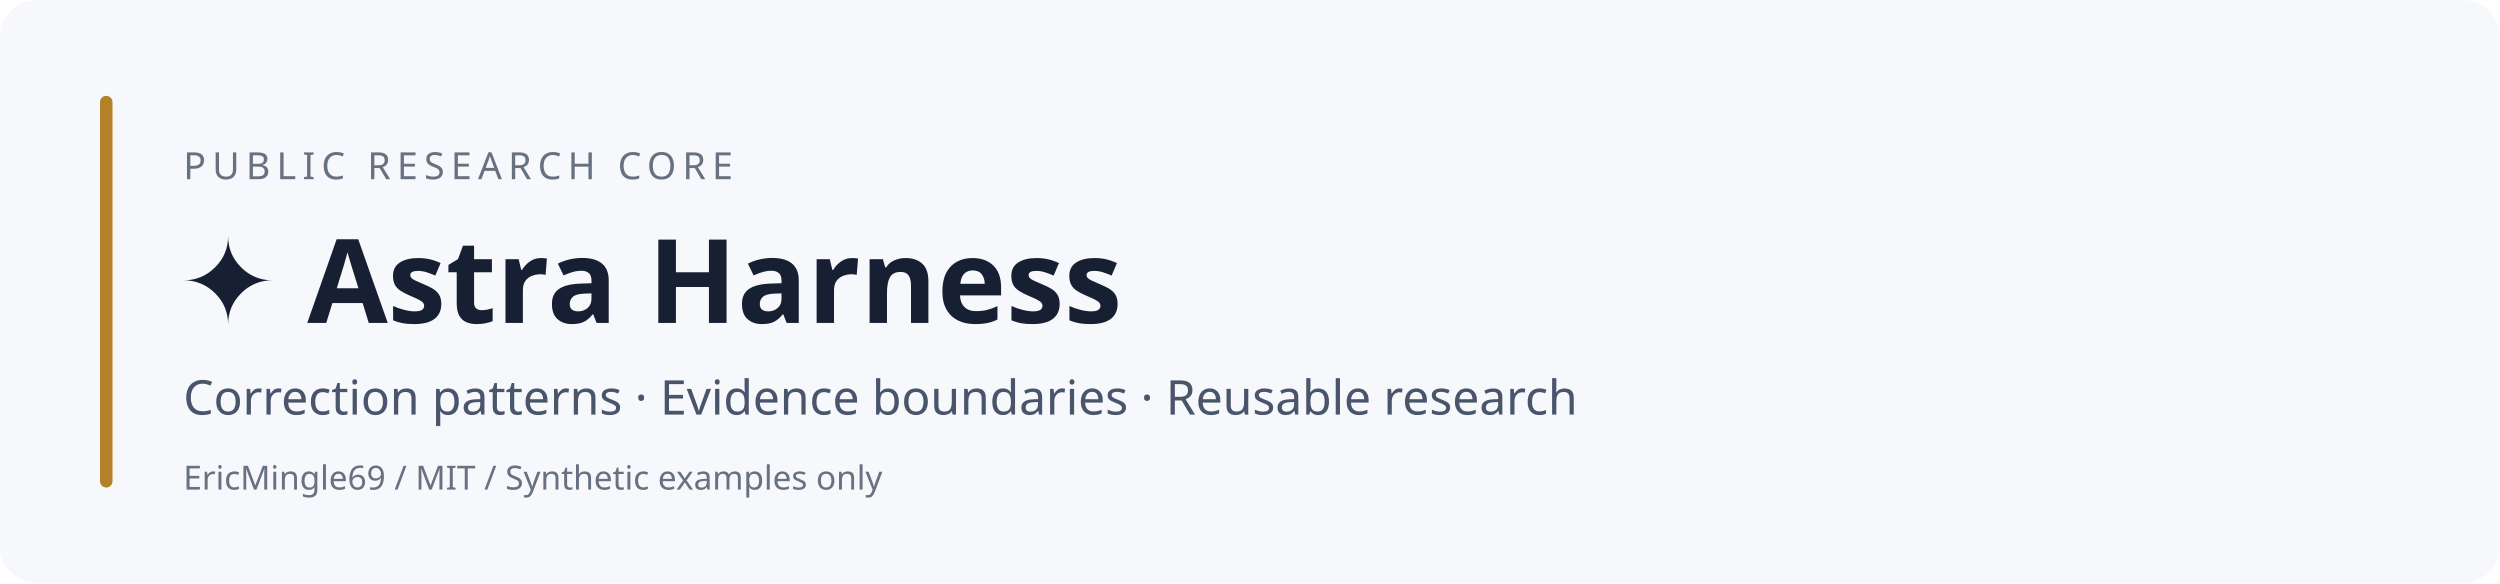
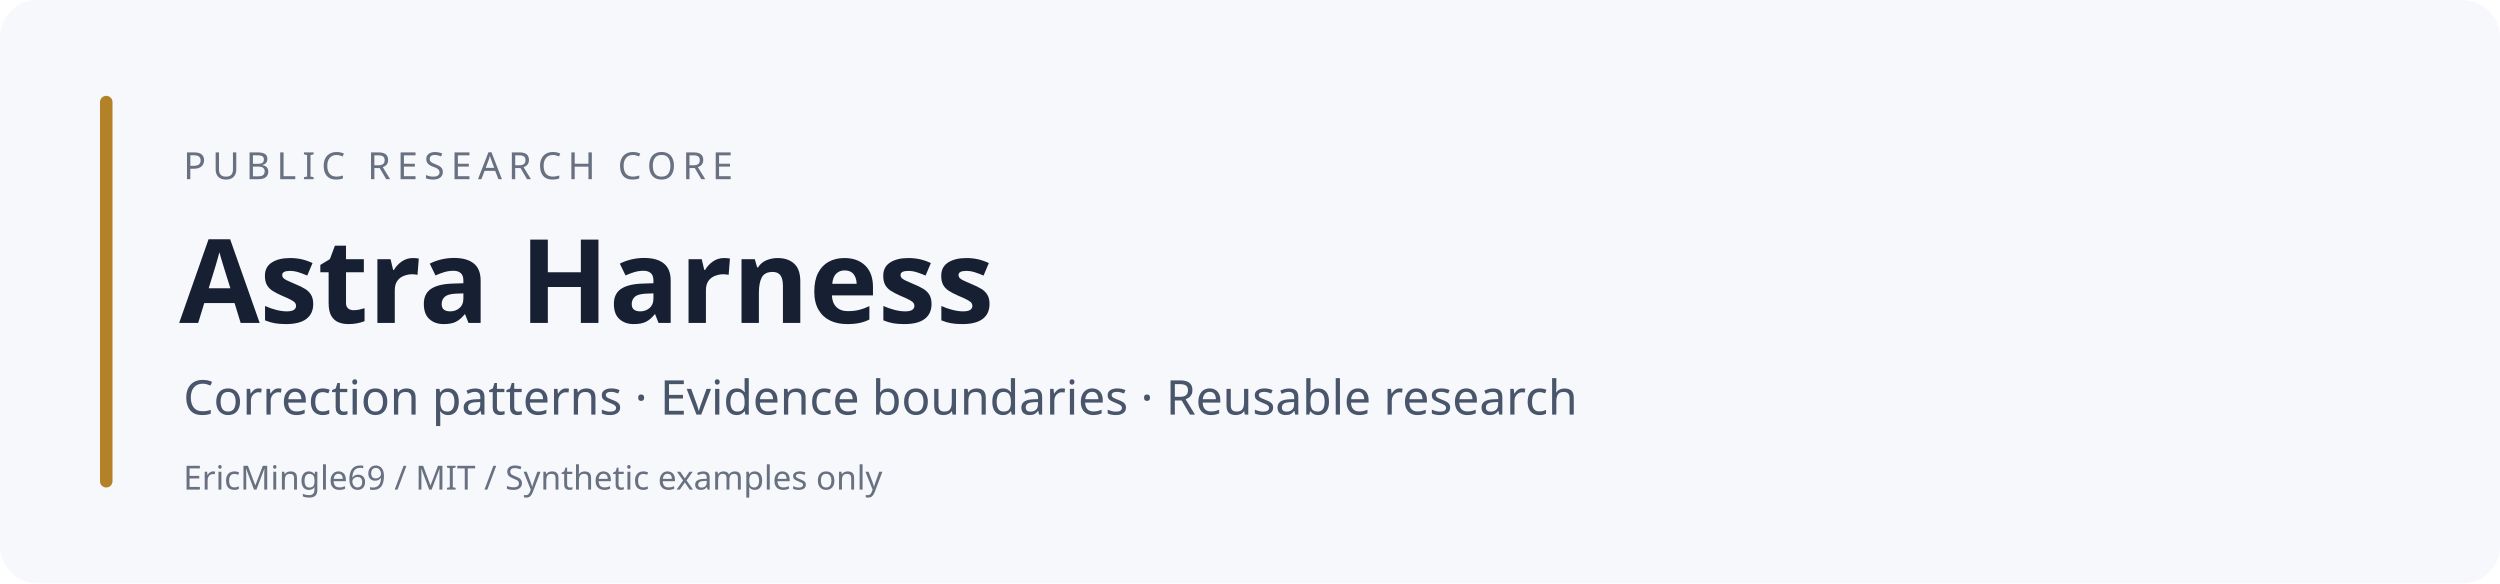
<svg xmlns="http://www.w3.org/2000/svg" width="1200" height="280" viewBox="0 0 1200 280" role="img" aria-labelledby="title desc">
  <rect width="1200" height="280" rx="18" fill="#f7f8fb" />
  <rect x="48" y="46" width="6" height="188" rx="3" fill="#b38228" />
  <text x="88" y="86" fill="#687181" font-family="sans-serif" font-size="18" letter-spacing="3">PUBLIC RESEARCH CORE</text>
-   <text x="86" y="155" fill="#172033" font-family="sans-serif" font-size="56" font-weight="700">✦ Astra Harness</text>
+   <text x="86" y="155" fill="#172033" font-family="sans-serif" font-size="56" font-weight="700"> Astra Harness</text>
  <text x="88" y="199" fill="#49556a" font-family="sans-serif" font-size="23">Correction patterns · Evidence boundaries · Reusable research</text>
  <text x="88" y="235" fill="#687181" font-family="sans-serif" font-size="16">EricMingle69 / MIT / Synthetic examples only</text>
</svg>
